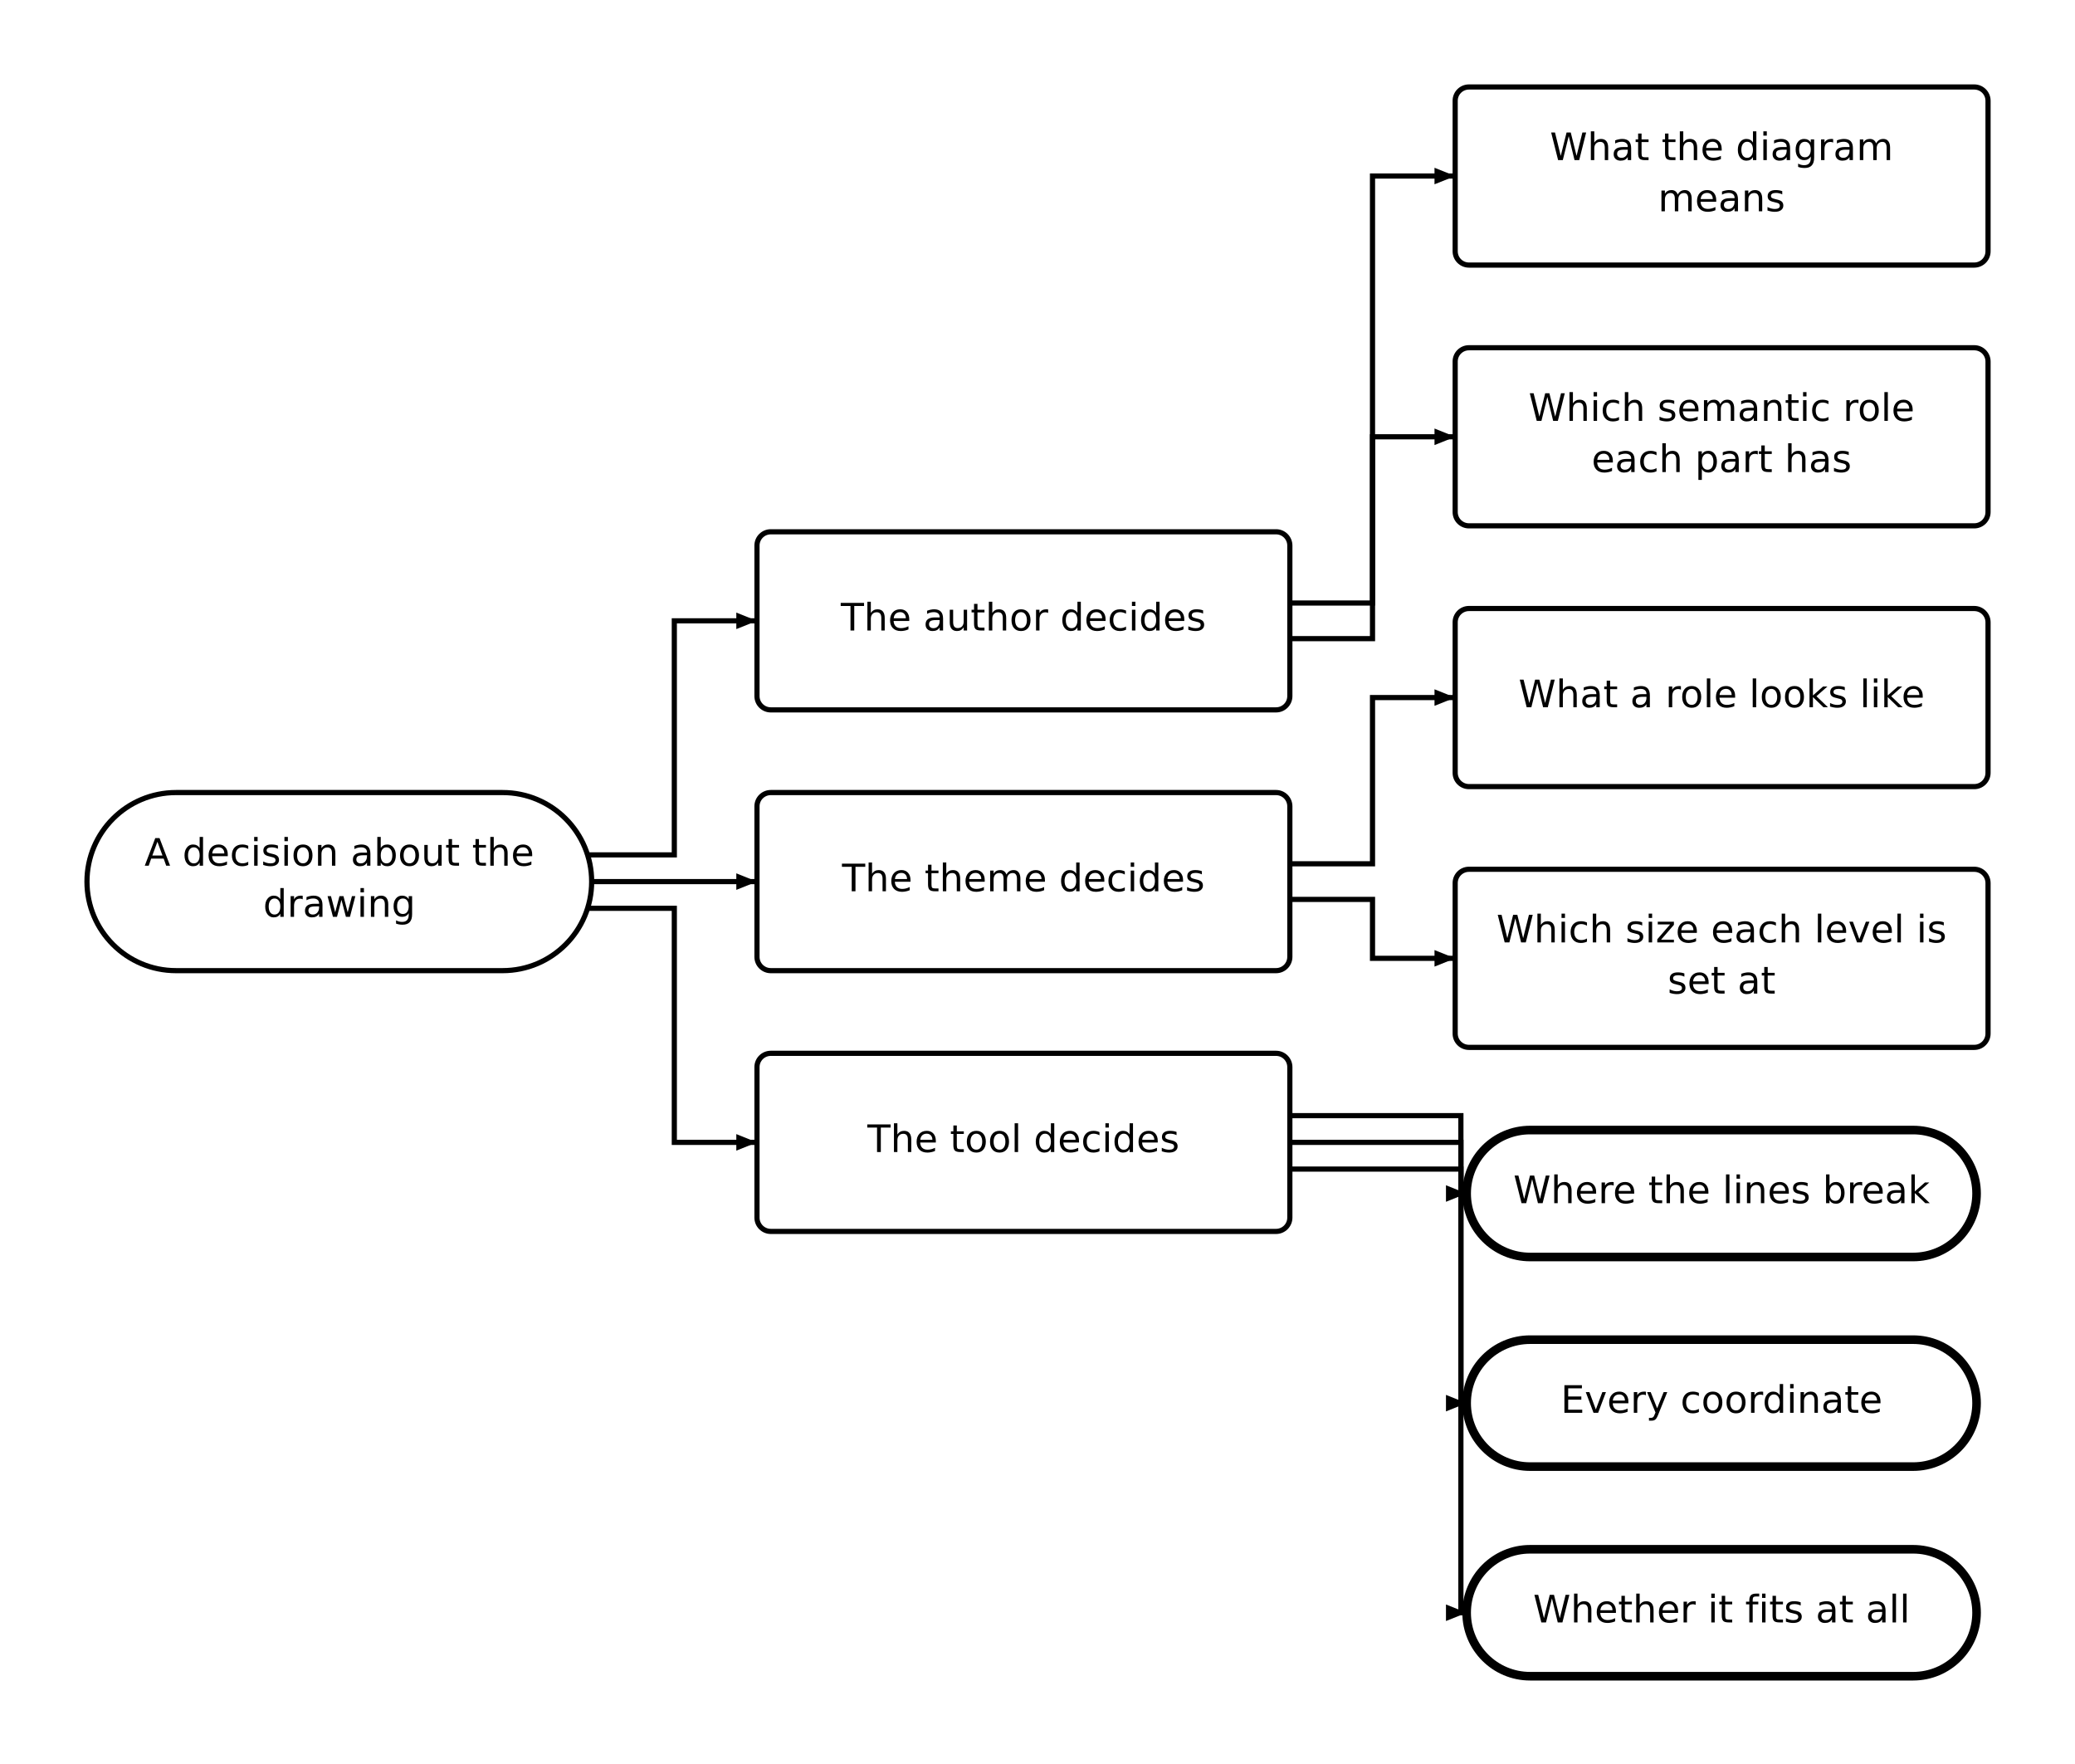
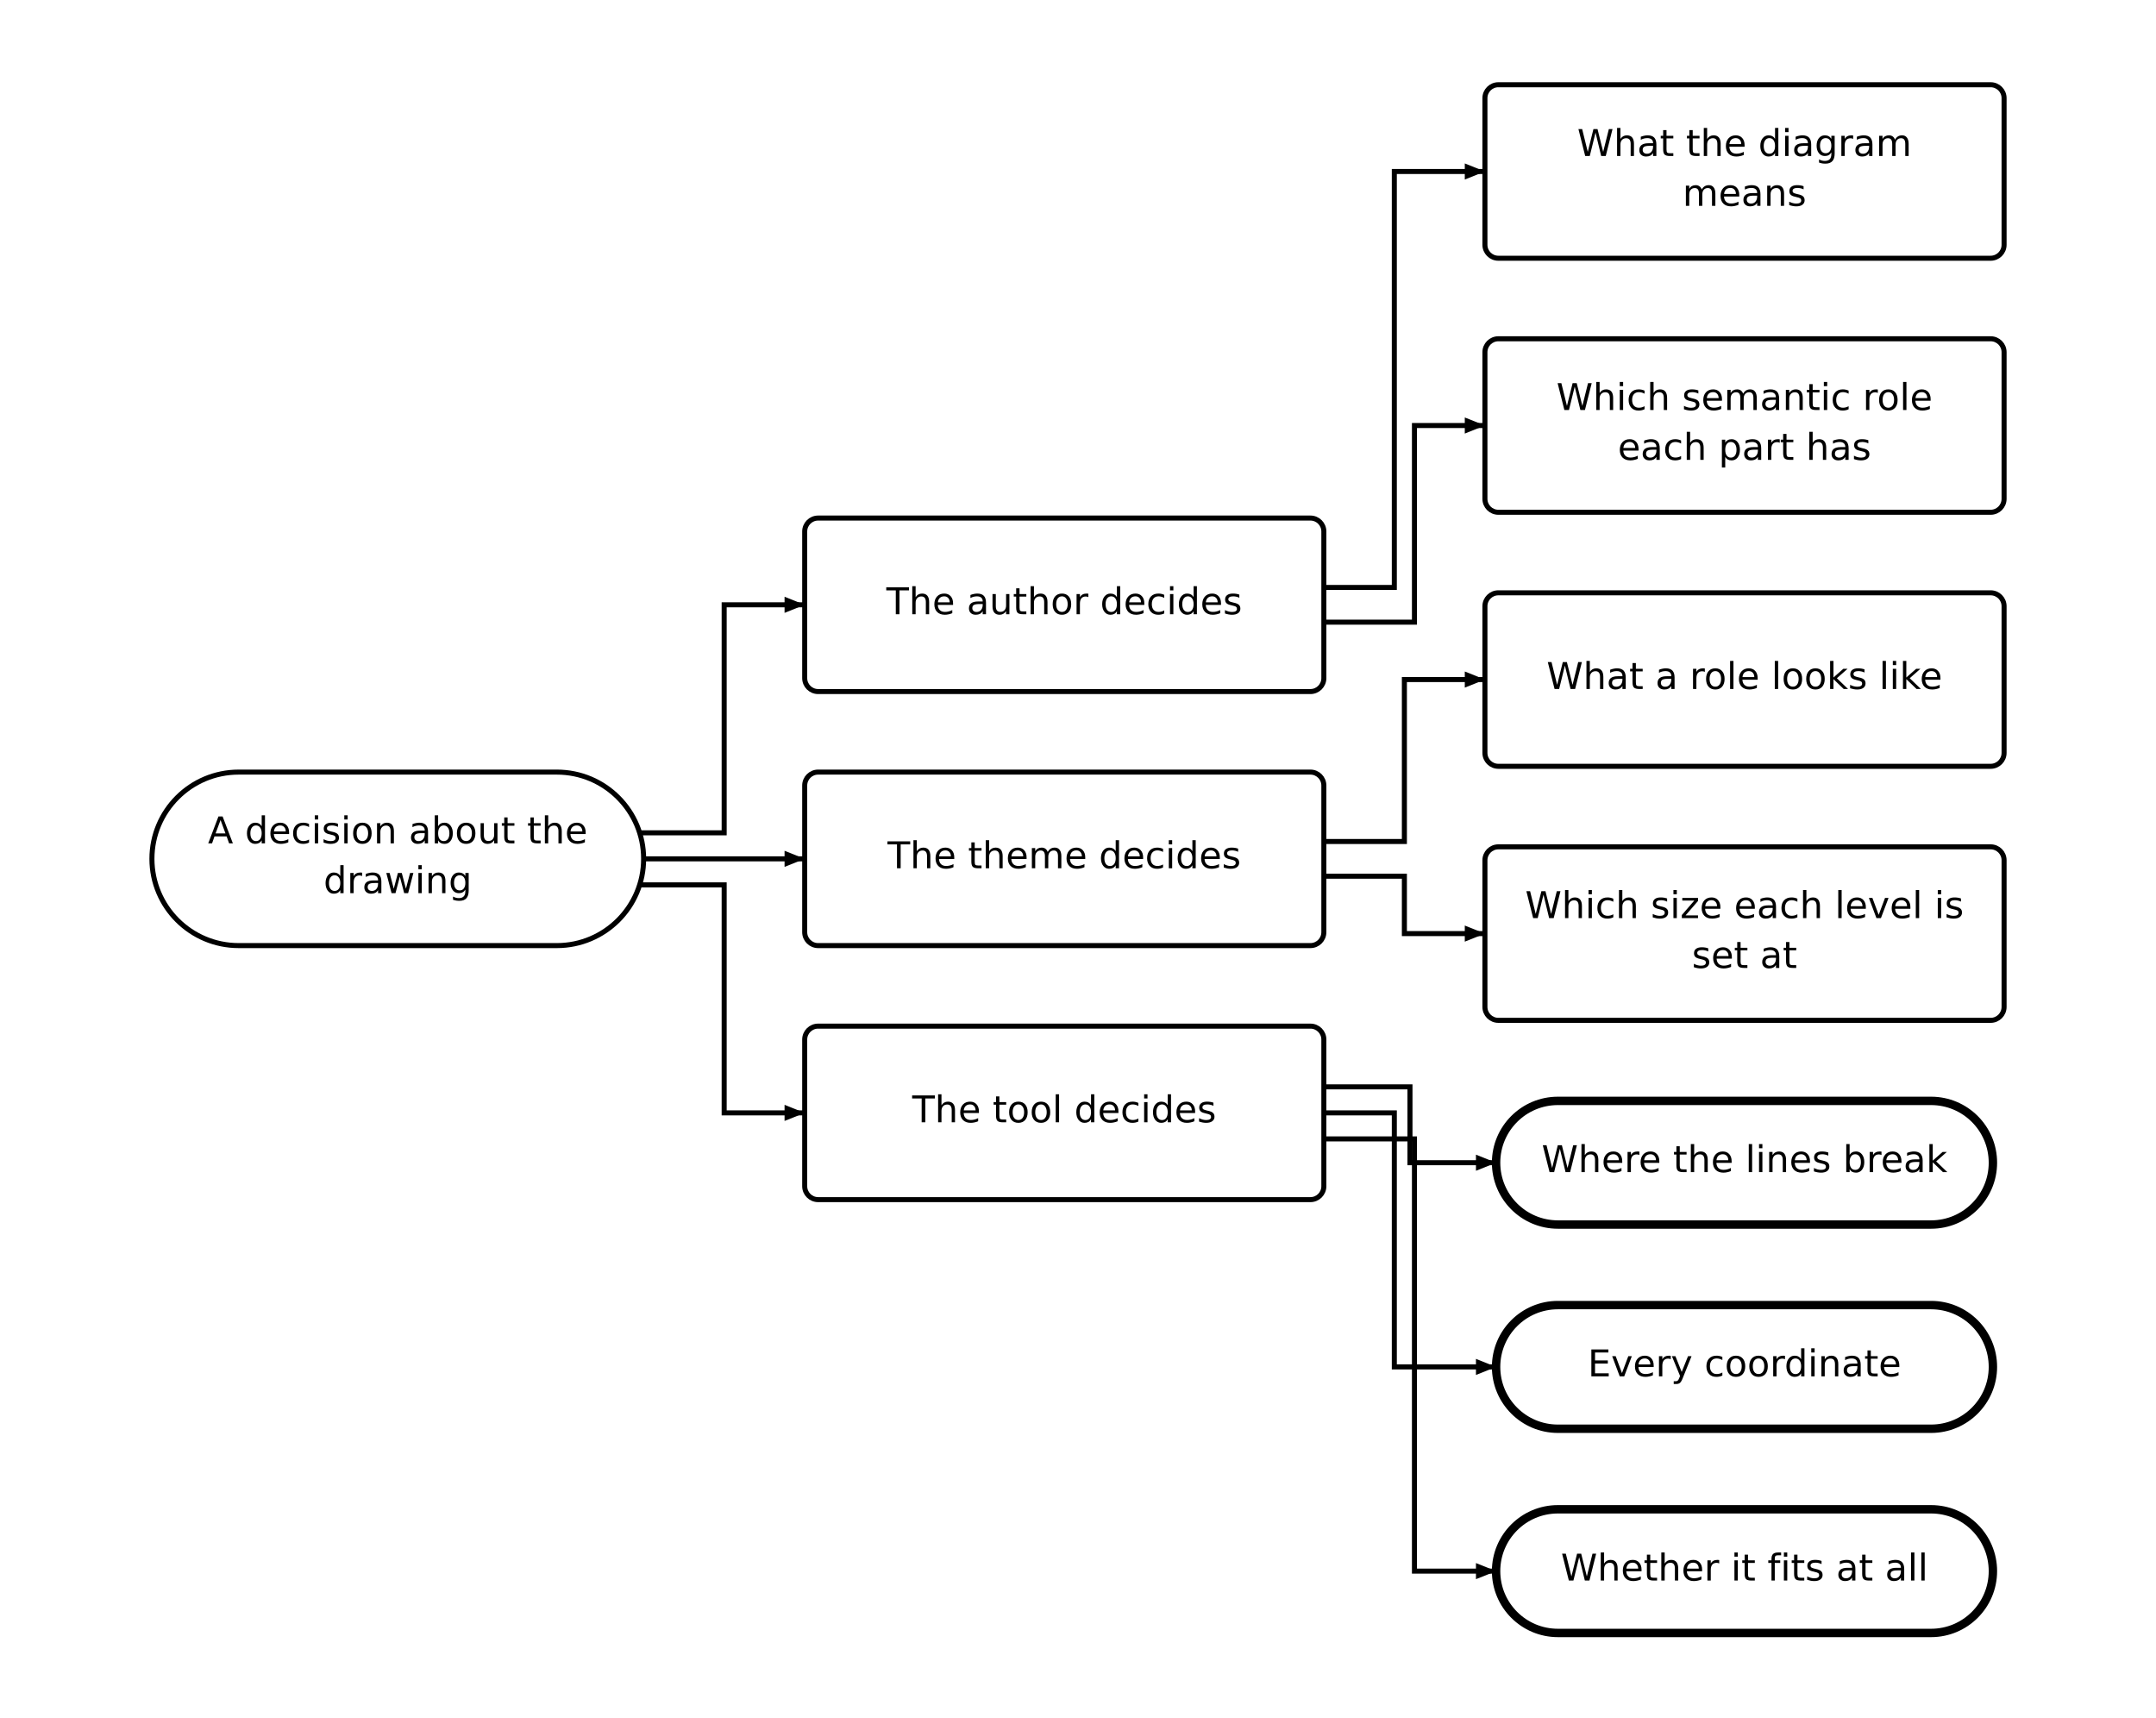
- <svg xmlns="http://www.w3.org/2000/svg" viewBox="-1.25 -1.25 602.451 511.85" role="img" aria-labelledby="ds7e72b17085-title ds7e72b17085-desc">
-   <path d="M 169.339 246.92 L 194.53 246.92 L 194.53 178.975 L 218.53 178.975" fill="none" stroke="currentColor" stroke-width="1.5" />
-   <polygon points="218.53,178.975 212.53,181.375 212.53,176.575" fill="currentColor" stroke="none" />
-   <path d="M 170.53 254.675 L 218.53 254.675" fill="none" stroke="currentColor" stroke-width="1.5" />
-   <polygon points="218.53,254.675 212.53,257.075 212.53,252.275" fill="currentColor" stroke="none" />
-   <path d="M 169.339 262.43 L 194.53 262.43 L 194.53 330.375 L 218.53 330.375" fill="none" stroke="currentColor" stroke-width="1.5" />
-   <polygon points="218.53,330.375 212.53,332.775 212.53,327.975" fill="currentColor" stroke="none" />
-   <path d="M 373.241 173.805 L 397.241 173.805 L 397.241 49.85 L 421.241 49.85" fill="none" stroke="currentColor" stroke-width="1.5" />
-   <polygon points="421.241,49.85 415.241,52.25 415.241,47.45" fill="currentColor" stroke="none" />
-   <path d="M 373.241 184.145 L 397.241 184.145 L 397.241 125.55 L 421.241 125.55" fill="none" stroke="currentColor" stroke-width="1.5" />
-   <polygon points="421.241,125.55 415.241,127.95 415.241,123.15" fill="currentColor" stroke="none" />
-   <path d="M 373.241 249.505 L 397.241 249.505 L 397.241 201.25 L 421.241 201.25" fill="none" stroke="currentColor" stroke-width="1.5" />
-   <polygon points="421.241,201.25 415.241,203.65 415.241,198.85" fill="currentColor" stroke="none" />
-   <path d="M 373.241 259.845 L 397.241 259.845 L 397.241 276.95 L 421.241 276.95" fill="none" stroke="currentColor" stroke-width="1.5" />
-   <polygon points="421.241,276.95 415.241,279.35 415.241,274.55" fill="currentColor" stroke="none" />
-   <path d="M 373.241 330.375 L 422.905 330.375 L 422.905 406.075 L 424.569 406.075" fill="none" stroke="currentColor" stroke-width="1.5" />
-   <polygon points="424.569,406.075 418.569,408.475 418.569,403.675" fill="currentColor" stroke="none" />
-   <path d="M 373.241 322.62 L 422.905 322.62 L 422.905 345.225 L 424.569 345.225" fill="none" stroke="currentColor" stroke-width="1.5" />
-   <polygon points="424.569,345.225 418.569,347.625 418.569,342.825" fill="currentColor" stroke="none" />
-   <path d="M 373.241 338.13 L 422.905 338.13 L 422.905 466.925 L 424.569 466.925" fill="none" stroke="currentColor" stroke-width="1.5" />
-   <polygon points="424.569,466.925 418.569,469.325 418.569,464.525" fill="currentColor" stroke="none" />
-   <rect x="218.53" y="153.125" width="154.711" height="51.7" rx="4" fill="none" stroke="currentColor" stroke-width="1.5" />
-   <text x="242.867" y="181.783" font-family="'DejaVu Sans', sans-serif" font-size="11" fill="currentColor">The author decides</text>
-   <rect x="424.569" y="326.8" width="148.055" height="36.85" rx="18.425" fill="none" stroke="currentColor" stroke-width="2.5" />
-   <text x="438.131" y="348.033" font-family="'DejaVu Sans', sans-serif" font-size="11" fill="currentColor">Where the lines break</text>
-   <rect x="424.569" y="387.65" width="148.055" height="36.85" rx="18.425" fill="none" stroke="currentColor" stroke-width="2.5" />
-   <text x="451.884" y="408.883" font-family="'DejaVu Sans', sans-serif" font-size="11" fill="currentColor">Every coordinate</text>
-   <rect x="424.569" y="448.5" width="148.055" height="36.85" rx="18.425" fill="none" stroke="currentColor" stroke-width="2.5" />
-   <text x="443.883" y="469.733" font-family="'DejaVu Sans', sans-serif" font-size="11" fill="currentColor">Whether it fits at all</text>
-   <rect x="421.241" y="24" width="154.711" height="51.7" rx="4" fill="none" stroke="currentColor" stroke-width="1.5" />
-   <text x="448.752" y="45.233" font-family="'DejaVu Sans', sans-serif" font-size="11" fill="currentColor">What the diagram</text>
-   <text x="480.133" y="60.083" font-family="'DejaVu Sans', sans-serif" font-size="11" fill="currentColor">means</text>
-   <rect x="421.241" y="99.7" width="154.711" height="51.7" rx="4" fill="none" stroke="currentColor" stroke-width="1.5" />
-   <text x="442.549" y="120.933" font-family="'DejaVu Sans', sans-serif" font-size="11" fill="currentColor">Which semantic role</text>
-   <text x="460.835" y="135.783" font-family="'DejaVu Sans', sans-serif" font-size="11" fill="currentColor">each part has</text>
-   <rect x="24" y="228.825" width="146.53" height="51.7" rx="25.85" fill="none" stroke="currentColor" stroke-width="1.5" />
-   <text x="40.691" y="250.058" font-family="'DejaVu Sans', sans-serif" font-size="11" fill="currentColor">A decision about the</text>
-   <text x="75.139" y="264.908" font-family="'DejaVu Sans', sans-serif" font-size="11" fill="currentColor">drawing</text>
-   <rect x="421.241" y="175.4" width="154.711" height="51.7" rx="4" fill="none" stroke="currentColor" stroke-width="1.5" />
-   <text x="439.627" y="204.058" font-family="'DejaVu Sans', sans-serif" font-size="11" fill="currentColor">What a role looks like</text>
-   <rect x="218.53" y="228.825" width="154.711" height="51.7" rx="4" fill="none" stroke="currentColor" stroke-width="1.5" />
-   <text x="243.224" y="257.483" font-family="'DejaVu Sans', sans-serif" font-size="11" fill="currentColor">The theme decides</text>
-   <rect x="218.53" y="304.525" width="154.711" height="51.7" rx="4" fill="none" stroke="currentColor" stroke-width="1.5" />
-   <text x="250.577" y="333.183" font-family="'DejaVu Sans', sans-serif" font-size="11" fill="currentColor">The tool decides</text>
-   <rect x="421.241" y="251.1" width="154.711" height="51.7" rx="4" fill="none" stroke="currentColor" stroke-width="1.5" />
-   <text x="433.241" y="272.333" font-family="'DejaVu Sans', sans-serif" font-size="11" fill="currentColor">Which size each level is</text>
-   <text x="482.915" y="287.183" font-family="'DejaVu Sans', sans-serif" font-size="11" fill="currentColor">set at</text>
+ <svg xmlns="http://www.w3.org/2000/svg" viewBox="-1.25 -1.25 642.5 511.85" role="img" aria-labelledby="ds3d29082444-title ds3d29082444-desc">
+   <path d="M 189.363 246.92 L 214.554 246.92 L 214.554 178.975 L 238.554 178.975" fill="none" stroke="currentColor" stroke-width="1.5" />
+   <polygon points="238.554,178.975 232.554,181.375 232.554,176.575" fill="currentColor" stroke="none" />
+   <path d="M 190.554 254.675 L 238.554 254.675" fill="none" stroke="currentColor" stroke-width="1.5" />
+   <polygon points="238.554,254.675 232.554,257.075 232.554,252.275" fill="currentColor" stroke="none" />
+   <path d="M 189.363 262.43 L 214.554 262.43 L 214.554 330.375 L 238.554 330.375" fill="none" stroke="currentColor" stroke-width="1.5" />
+   <polygon points="238.554,330.375 232.554,332.775 232.554,327.975" fill="currentColor" stroke="none" />
+   <path d="M 393.265 173.805 L 414.265 173.805 L 414.265 49.85 L 441.265 49.85" fill="none" stroke="currentColor" stroke-width="1.5" />
+   <polygon points="441.265,49.85 435.265,52.25 435.265,47.45" fill="currentColor" stroke="none" />
+   <path d="M 393.265 184.145 L 420.265 184.145 L 420.265 125.55 L 441.265 125.55" fill="none" stroke="currentColor" stroke-width="1.5" />
+   <polygon points="441.265,125.55 435.265,127.95 435.265,123.15" fill="currentColor" stroke="none" />
+   <path d="M 393.265 249.505 L 417.265 249.505 L 417.265 201.25 L 441.265 201.25" fill="none" stroke="currentColor" stroke-width="1.5" />
+   <polygon points="441.265,201.25 435.265,203.65 435.265,198.85" fill="currentColor" stroke="none" />
+   <path d="M 393.265 259.845 L 417.265 259.845 L 417.265 276.95 L 441.265 276.95" fill="none" stroke="currentColor" stroke-width="1.5" />
+   <polygon points="441.265,276.95 435.265,279.35 435.265,274.55" fill="currentColor" stroke="none" />
+   <path d="M 393.265 330.375 L 414.265 330.375 L 414.265 406.075 L 444.593 406.075" fill="none" stroke="currentColor" stroke-width="1.5" />
+   <polygon points="444.593,406.075 438.593,408.475 438.593,403.675" fill="currentColor" stroke="none" />
+   <path d="M 393.265 322.62 L 418.929 322.62 L 418.929 345.225 L 444.593 345.225" fill="none" stroke="currentColor" stroke-width="1.5" />
+   <polygon points="444.593,345.225 438.593,347.625 438.593,342.825" fill="currentColor" stroke="none" />
+   <path d="M 393.265 338.13 L 420.265 338.13 L 420.265 466.925 L 444.593 466.925" fill="none" stroke="currentColor" stroke-width="1.5" />
+   <polygon points="444.593,466.925 438.593,469.325 438.593,464.525" fill="currentColor" stroke="none" />
+   <rect x="238.554" y="153.125" width="154.711" height="51.7" rx="4" fill="none" stroke="currentColor" stroke-width="1.5" />
+   <text x="315.909" y="181.783" font-family="'DejaVu Sans', sans-serif" font-size="11" fill="currentColor" text-anchor="middle">
+     <tspan>The author decides</tspan>
+   </text>
+   <rect x="444.593" y="326.8" width="148.055" height="36.85" rx="18.425" fill="none" stroke="currentColor" stroke-width="2.5" />
+   <text x="518.62" y="348.033" font-family="'DejaVu Sans', sans-serif" font-size="11" fill="currentColor" text-anchor="middle">
+     <tspan>Where the lines break</tspan>
+   </text>
+   <rect x="444.593" y="387.65" width="148.055" height="36.85" rx="18.425" fill="none" stroke="currentColor" stroke-width="2.5" />
+   <text x="518.62" y="408.883" font-family="'DejaVu Sans', sans-serif" font-size="11" fill="currentColor" text-anchor="middle">
+     <tspan>Every coordinate</tspan>
+   </text>
+   <rect x="444.593" y="448.5" width="148.055" height="36.85" rx="18.425" fill="none" stroke="currentColor" stroke-width="2.5" />
+   <text x="518.62" y="469.733" font-family="'DejaVu Sans', sans-serif" font-size="11" fill="currentColor" text-anchor="middle">
+     <tspan>Whether it fits at all</tspan>
+   </text>
+   <rect x="441.265" y="24" width="154.711" height="51.7" rx="4" fill="none" stroke="currentColor" stroke-width="1.5" />
+   <text x="518.62" y="45.233" font-family="'DejaVu Sans', sans-serif" font-size="11" fill="currentColor" text-anchor="middle">
+     <tspan>What the diagram</tspan>
+   </text>
+   <text x="518.62" y="60.083" font-family="'DejaVu Sans', sans-serif" font-size="11" fill="currentColor" text-anchor="middle">
+     <tspan>means</tspan>
+   </text>
+   <rect x="441.265" y="99.7" width="154.711" height="51.7" rx="4" fill="none" stroke="currentColor" stroke-width="1.5" />
+   <text x="518.62" y="120.933" font-family="'DejaVu Sans', sans-serif" font-size="11" fill="currentColor" text-anchor="middle">
+     <tspan>Which semantic role</tspan>
+   </text>
+   <text x="518.62" y="135.783" font-family="'DejaVu Sans', sans-serif" font-size="11" fill="currentColor" text-anchor="middle">
+     <tspan>each part has</tspan>
+   </text>
+   <rect x="44.024" y="228.825" width="146.53" height="51.7" rx="25.85" fill="none" stroke="currentColor" stroke-width="1.5" />
+   <text x="117.289" y="250.058" font-family="'DejaVu Sans', sans-serif" font-size="11" fill="currentColor" text-anchor="middle">
+     <tspan>A decision about the</tspan>
+   </text>
+   <text x="117.289" y="264.908" font-family="'DejaVu Sans', sans-serif" font-size="11" fill="currentColor" text-anchor="middle">
+     <tspan>drawing</tspan>
+   </text>
+   <rect x="441.265" y="175.4" width="154.711" height="51.7" rx="4" fill="none" stroke="currentColor" stroke-width="1.5" />
+   <text x="518.62" y="204.058" font-family="'DejaVu Sans', sans-serif" font-size="11" fill="currentColor" text-anchor="middle">
+     <tspan>What a role looks like</tspan>
+   </text>
+   <rect x="238.554" y="228.825" width="154.711" height="51.7" rx="4" fill="none" stroke="currentColor" stroke-width="1.5" />
+   <text x="315.909" y="257.483" font-family="'DejaVu Sans', sans-serif" font-size="11" fill="currentColor" text-anchor="middle">
+     <tspan>The theme decides</tspan>
+   </text>
+   <rect x="238.554" y="304.525" width="154.711" height="51.7" rx="4" fill="none" stroke="currentColor" stroke-width="1.5" />
+   <text x="315.909" y="333.183" font-family="'DejaVu Sans', sans-serif" font-size="11" fill="currentColor" text-anchor="middle">
+     <tspan>The tool decides</tspan>
+   </text>
+   <rect x="441.265" y="251.1" width="154.711" height="51.7" rx="4" fill="none" stroke="currentColor" stroke-width="1.5" />
+   <text x="518.62" y="272.333" font-family="'DejaVu Sans', sans-serif" font-size="11" fill="currentColor" text-anchor="middle">
+     <tspan>Which size each level is</tspan>
+   </text>
+   <text x="518.62" y="287.183" font-family="'DejaVu Sans', sans-serif" font-size="11" fill="currentColor" text-anchor="middle">
+     <tspan>set at</tspan>
+   </text>
</svg>
